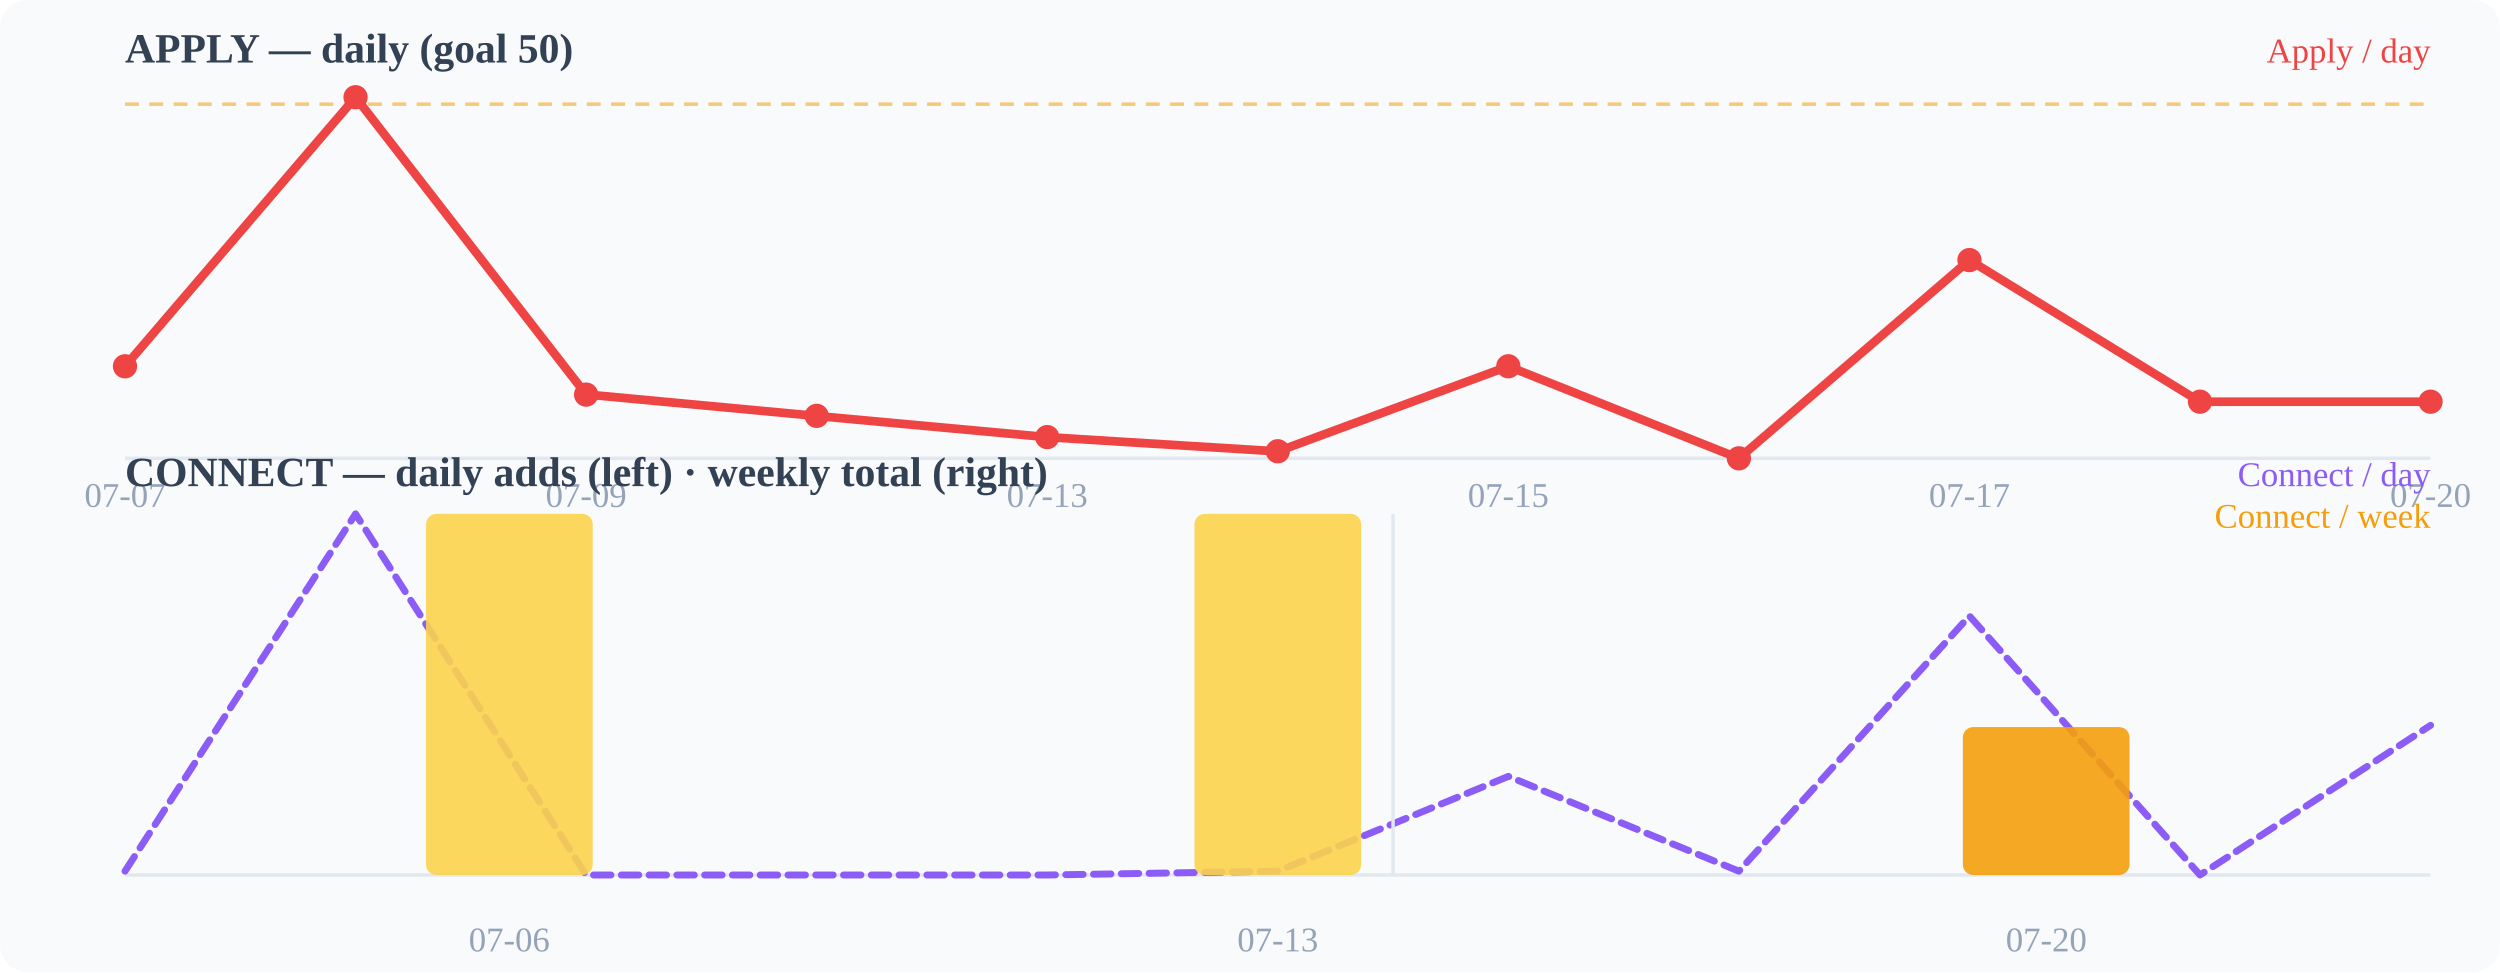
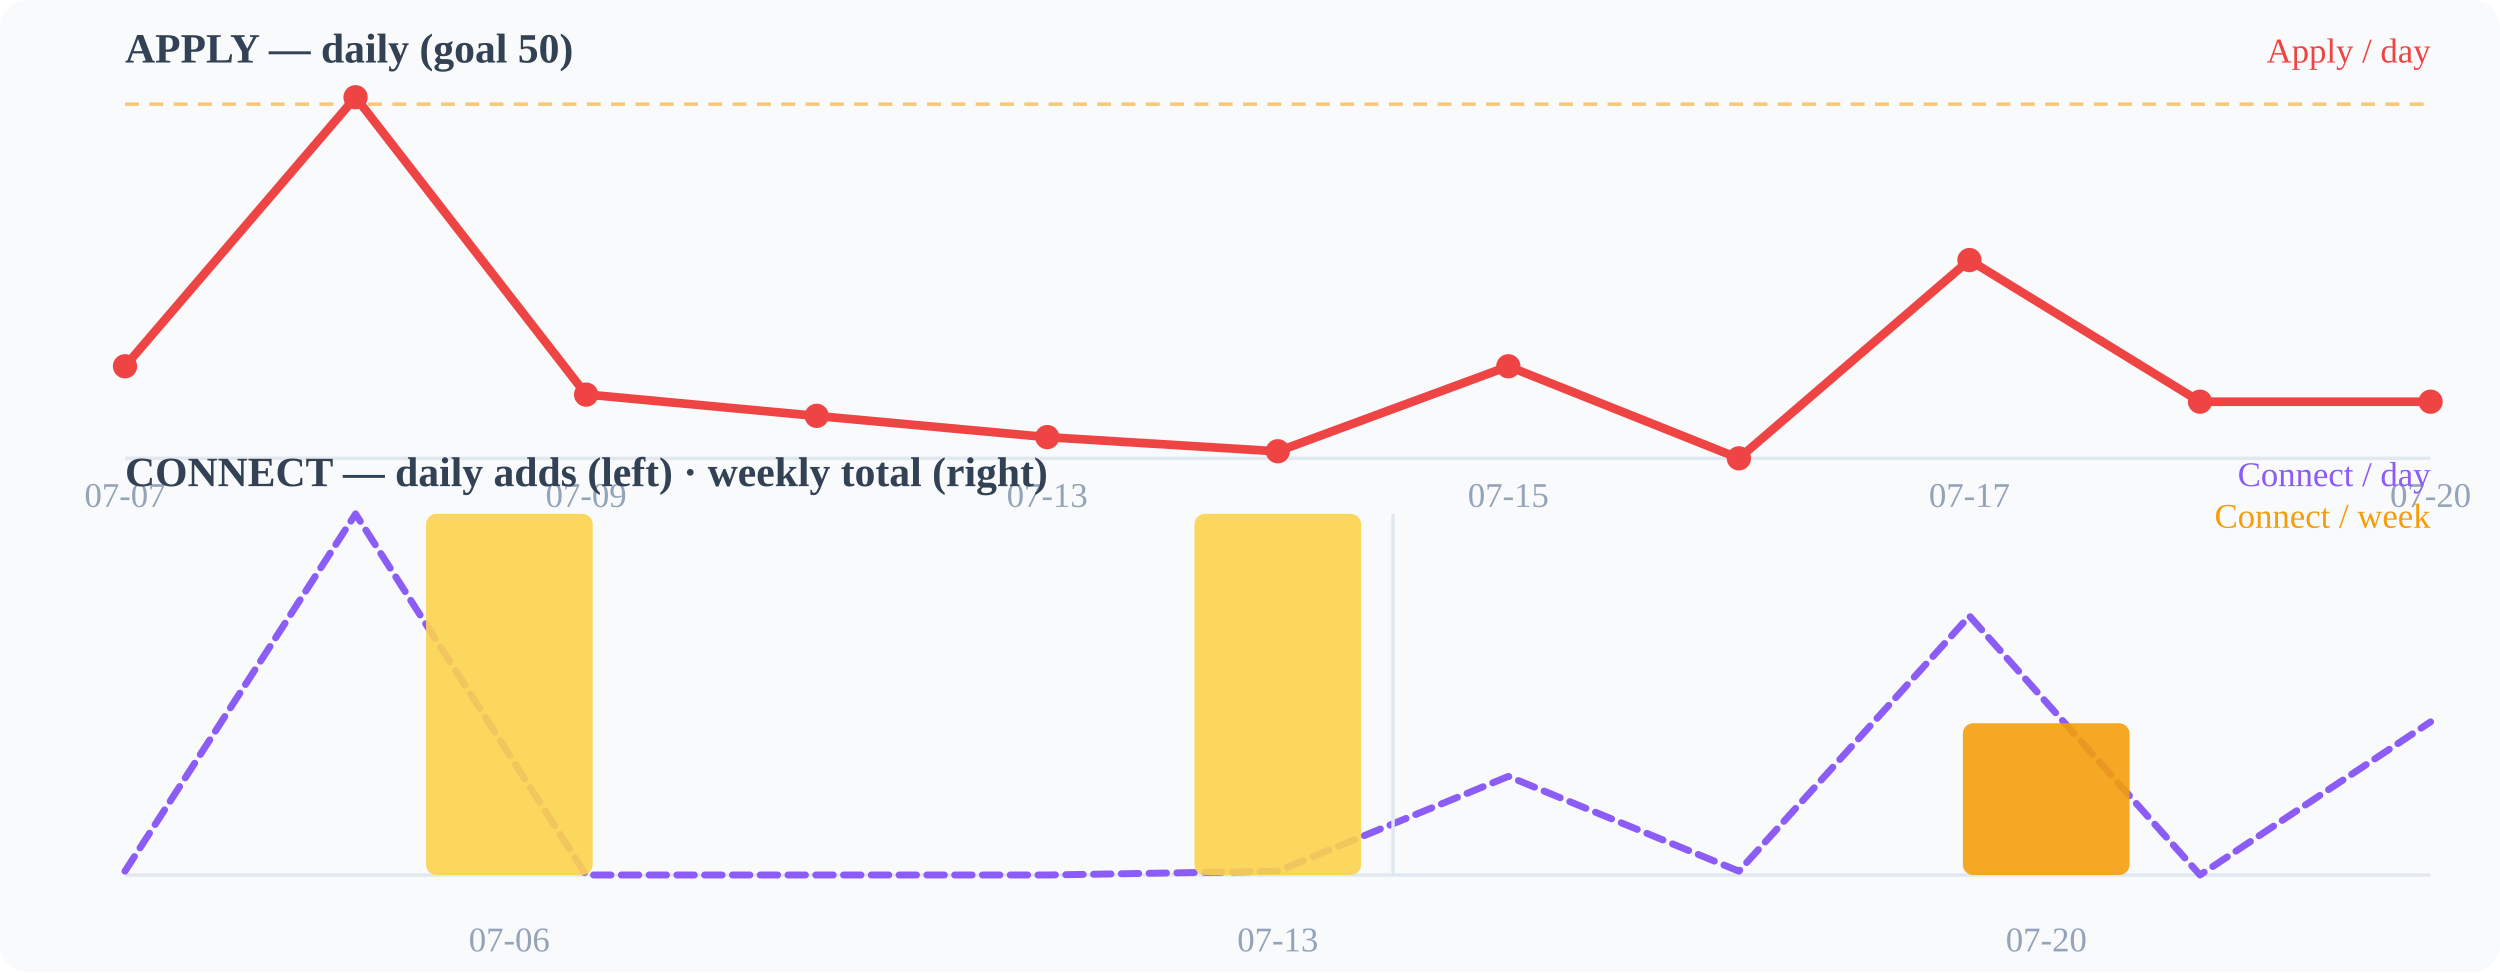
<svg xmlns="http://www.w3.org/2000/svg" width="720" height="280" viewBox="0 0 720 280">
  <rect width="720" height="280" fill="#f8fafc" rx="8" />
  <text x="36" y="18" font-size="12" font-weight="600" fill="#334155">APPLY — daily (goal 50)</text>
  <line x1="36" y1="132" x2="700" y2="132" stroke="#e2e8f0" stroke-width="1" />
  <line x1="36" y1="30.0" x2="700" y2="30.0" stroke="#f59e0b" stroke-width="1" stroke-dasharray="4 3" opacity="0.55" />
  <polyline points="36.0,105.5 102.4,28.0 168.8,113.6 235.2,119.8 301.6,125.9 368.0,130.0 434.4,105.5 500.8,132.0 567.2,74.9 633.6,115.7 700.0,115.7" fill="none" stroke="#ef4444" stroke-width="2.5" stroke-linecap="round" stroke-linejoin="round" />
  <circle cx="36" cy="105.49" r="3.5" fill="#ef4444" />
  <circle cx="102.4" cy="28" r="3.5" fill="#ef4444" />
  <circle cx="168.8" cy="113.647" r="3.5" fill="#ef4444" />
  <circle cx="235.2" cy="119.765" r="3.5" fill="#ef4444" />
  <circle cx="301.6" cy="125.882" r="3.5" fill="#ef4444" />
  <circle cx="368" cy="129.961" r="3.5" fill="#ef4444" />
  <circle cx="434.4" cy="105.49" r="3.5" fill="#ef4444" />
  <circle cx="500.8" cy="132" r="3.5" fill="#ef4444" />
  <circle cx="567.2" cy="74.902" r="3.5" fill="#ef4444" />
  <circle cx="633.6" cy="115.686" r="3.5" fill="#ef4444" />
  <circle cx="700" cy="115.686" r="3.5" fill="#ef4444" />
  <text x="36" y="146" font-size="10" fill="#94a3b8" text-anchor="middle">07-07</text>
  <text x="168.8" y="146" font-size="10" fill="#94a3b8" text-anchor="middle">07-09</text>
  <text x="301.6" y="146" font-size="10" fill="#94a3b8" text-anchor="middle">07-13</text>
  <text x="434.4" y="146" font-size="10" fill="#94a3b8" text-anchor="middle">07-15</text>
  <text x="567.2" y="146" font-size="10" fill="#94a3b8" text-anchor="middle">07-17</text>
  <text x="700" y="146" font-size="10" fill="#94a3b8" text-anchor="middle">07-20</text>
  <text x="36" y="140" font-size="12" font-weight="600" fill="#334155">CONNECT — daily adds (left) · weekly total (right)</text>
  <line x1="36" y1="252" x2="700" y2="252" stroke="#e2e8f0" stroke-width="1" />
-   <polyline points="36.0,250.9 102.4,148.0 168.8,252.0 235.2,252.0 301.6,252.0 368.0,250.9 434.4,223.6 500.8,250.9 567.2,177.4 633.6,252.0 700.0,208.9" fill="none" stroke="#8b5cf6" stroke-width="2" stroke-linecap="round" stroke-linejoin="round" stroke-dasharray="5 3" />
+   <polyline points="36.0,250.9 102.4,148.0 168.8,252.0 235.2,252.0 301.6,252.0 368.0,250.9 434.4,223.6 500.8,250.9 567.2,177.4 633.6,252.0 700.0,207.9" fill="none" stroke="#8b5cf6" stroke-width="2" stroke-linecap="round" stroke-linejoin="round" stroke-dasharray="5 3" />
  <rect x="122.7" y="148.0" width="48" height="104.0" rx="3" fill="#fcd34d" opacity="0.9" />
  <rect x="344.0" y="148.0" width="48" height="104.0" rx="3" fill="#fcd34d" opacity="0.9" />
-   <rect x="565.3" y="209.4" width="48" height="42.6" rx="3" fill="#f59e0b" opacity="0.9" />
+   <rect x="565.3" y="208.3" width="48" height="43.7" rx="3" fill="#f59e0b" opacity="0.9" />
  <line x1="401.2" y1="148" x2="401.2" y2="252" stroke="#e2e8f0" stroke-width="1" />
  <text x="146.667" y="274" font-size="10" fill="#94a3b8" text-anchor="middle">07-06</text>
  <text x="368" y="274" font-size="10" fill="#94a3b8" text-anchor="middle">07-13</text>
  <text x="589.333" y="274" font-size="10" fill="#94a3b8" text-anchor="middle">07-20</text>
  <text x="700" y="18" font-size="10" fill="#ef4444" text-anchor="end">Apply / day</text>
  <text x="700" y="140" font-size="10" fill="#8b5cf6" text-anchor="end">Connect / day</text>
  <text x="700" y="152" font-size="10" fill="#f59e0b" text-anchor="end">Connect / week</text>
</svg>
